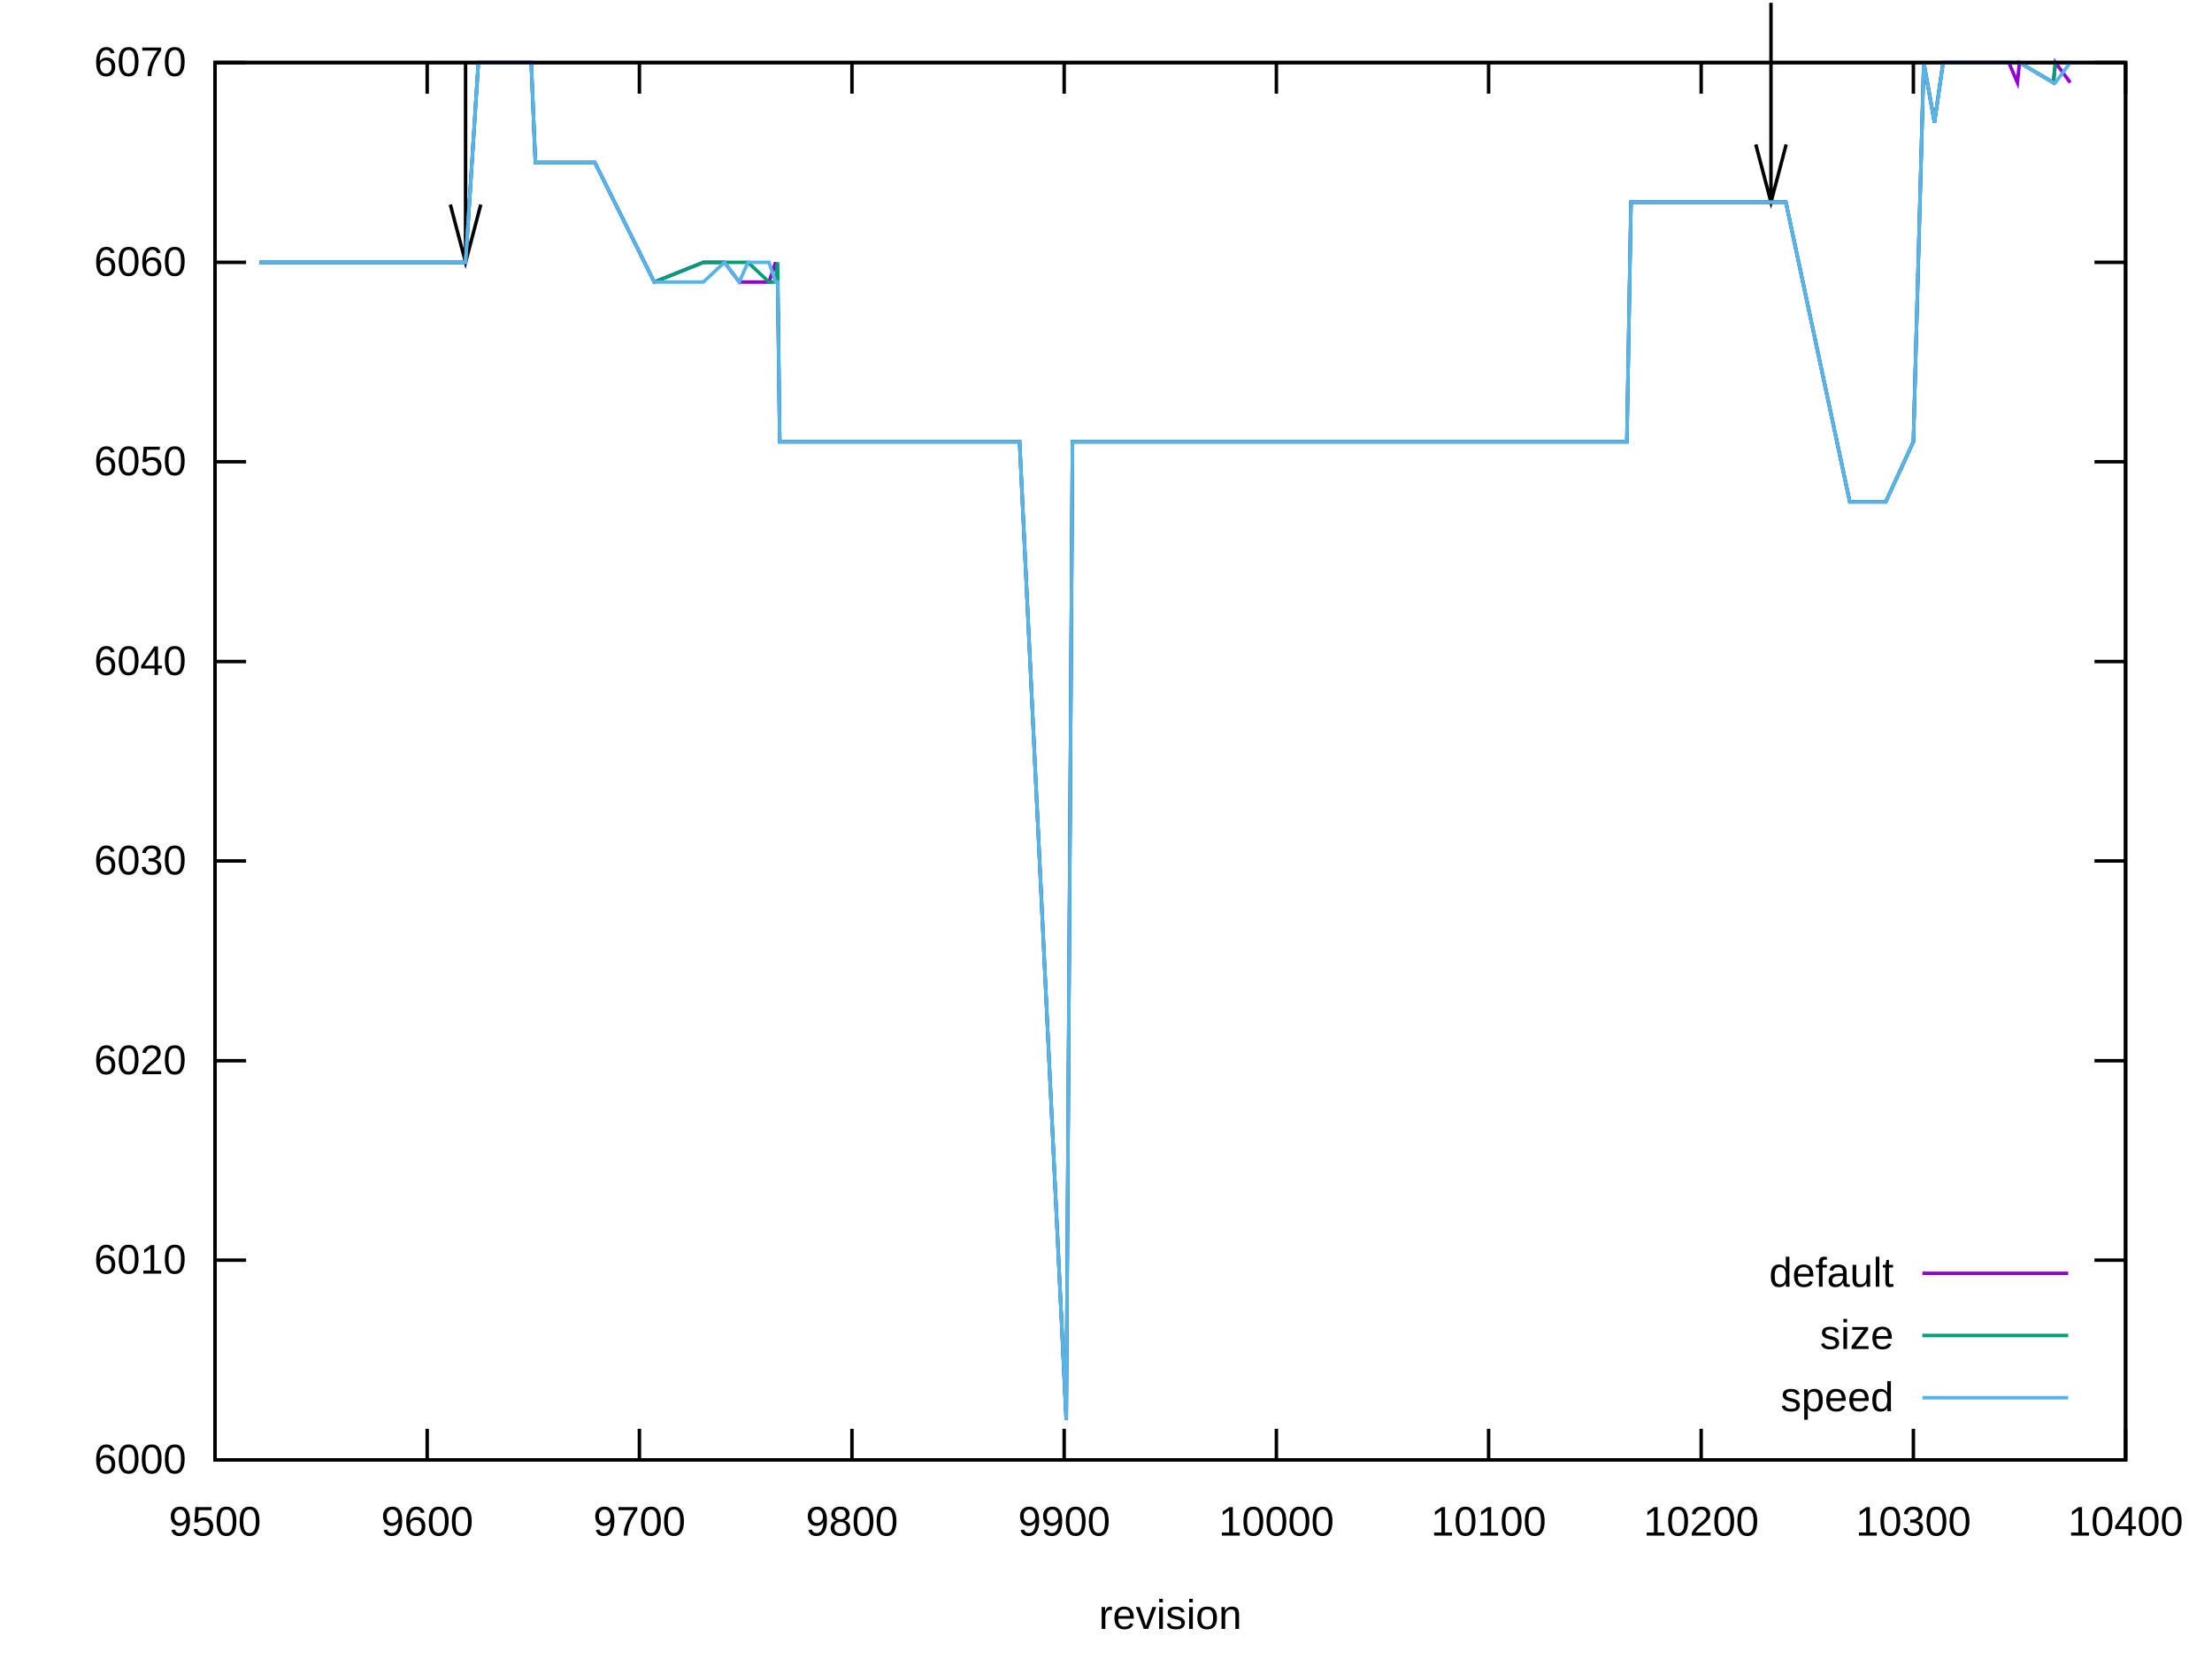
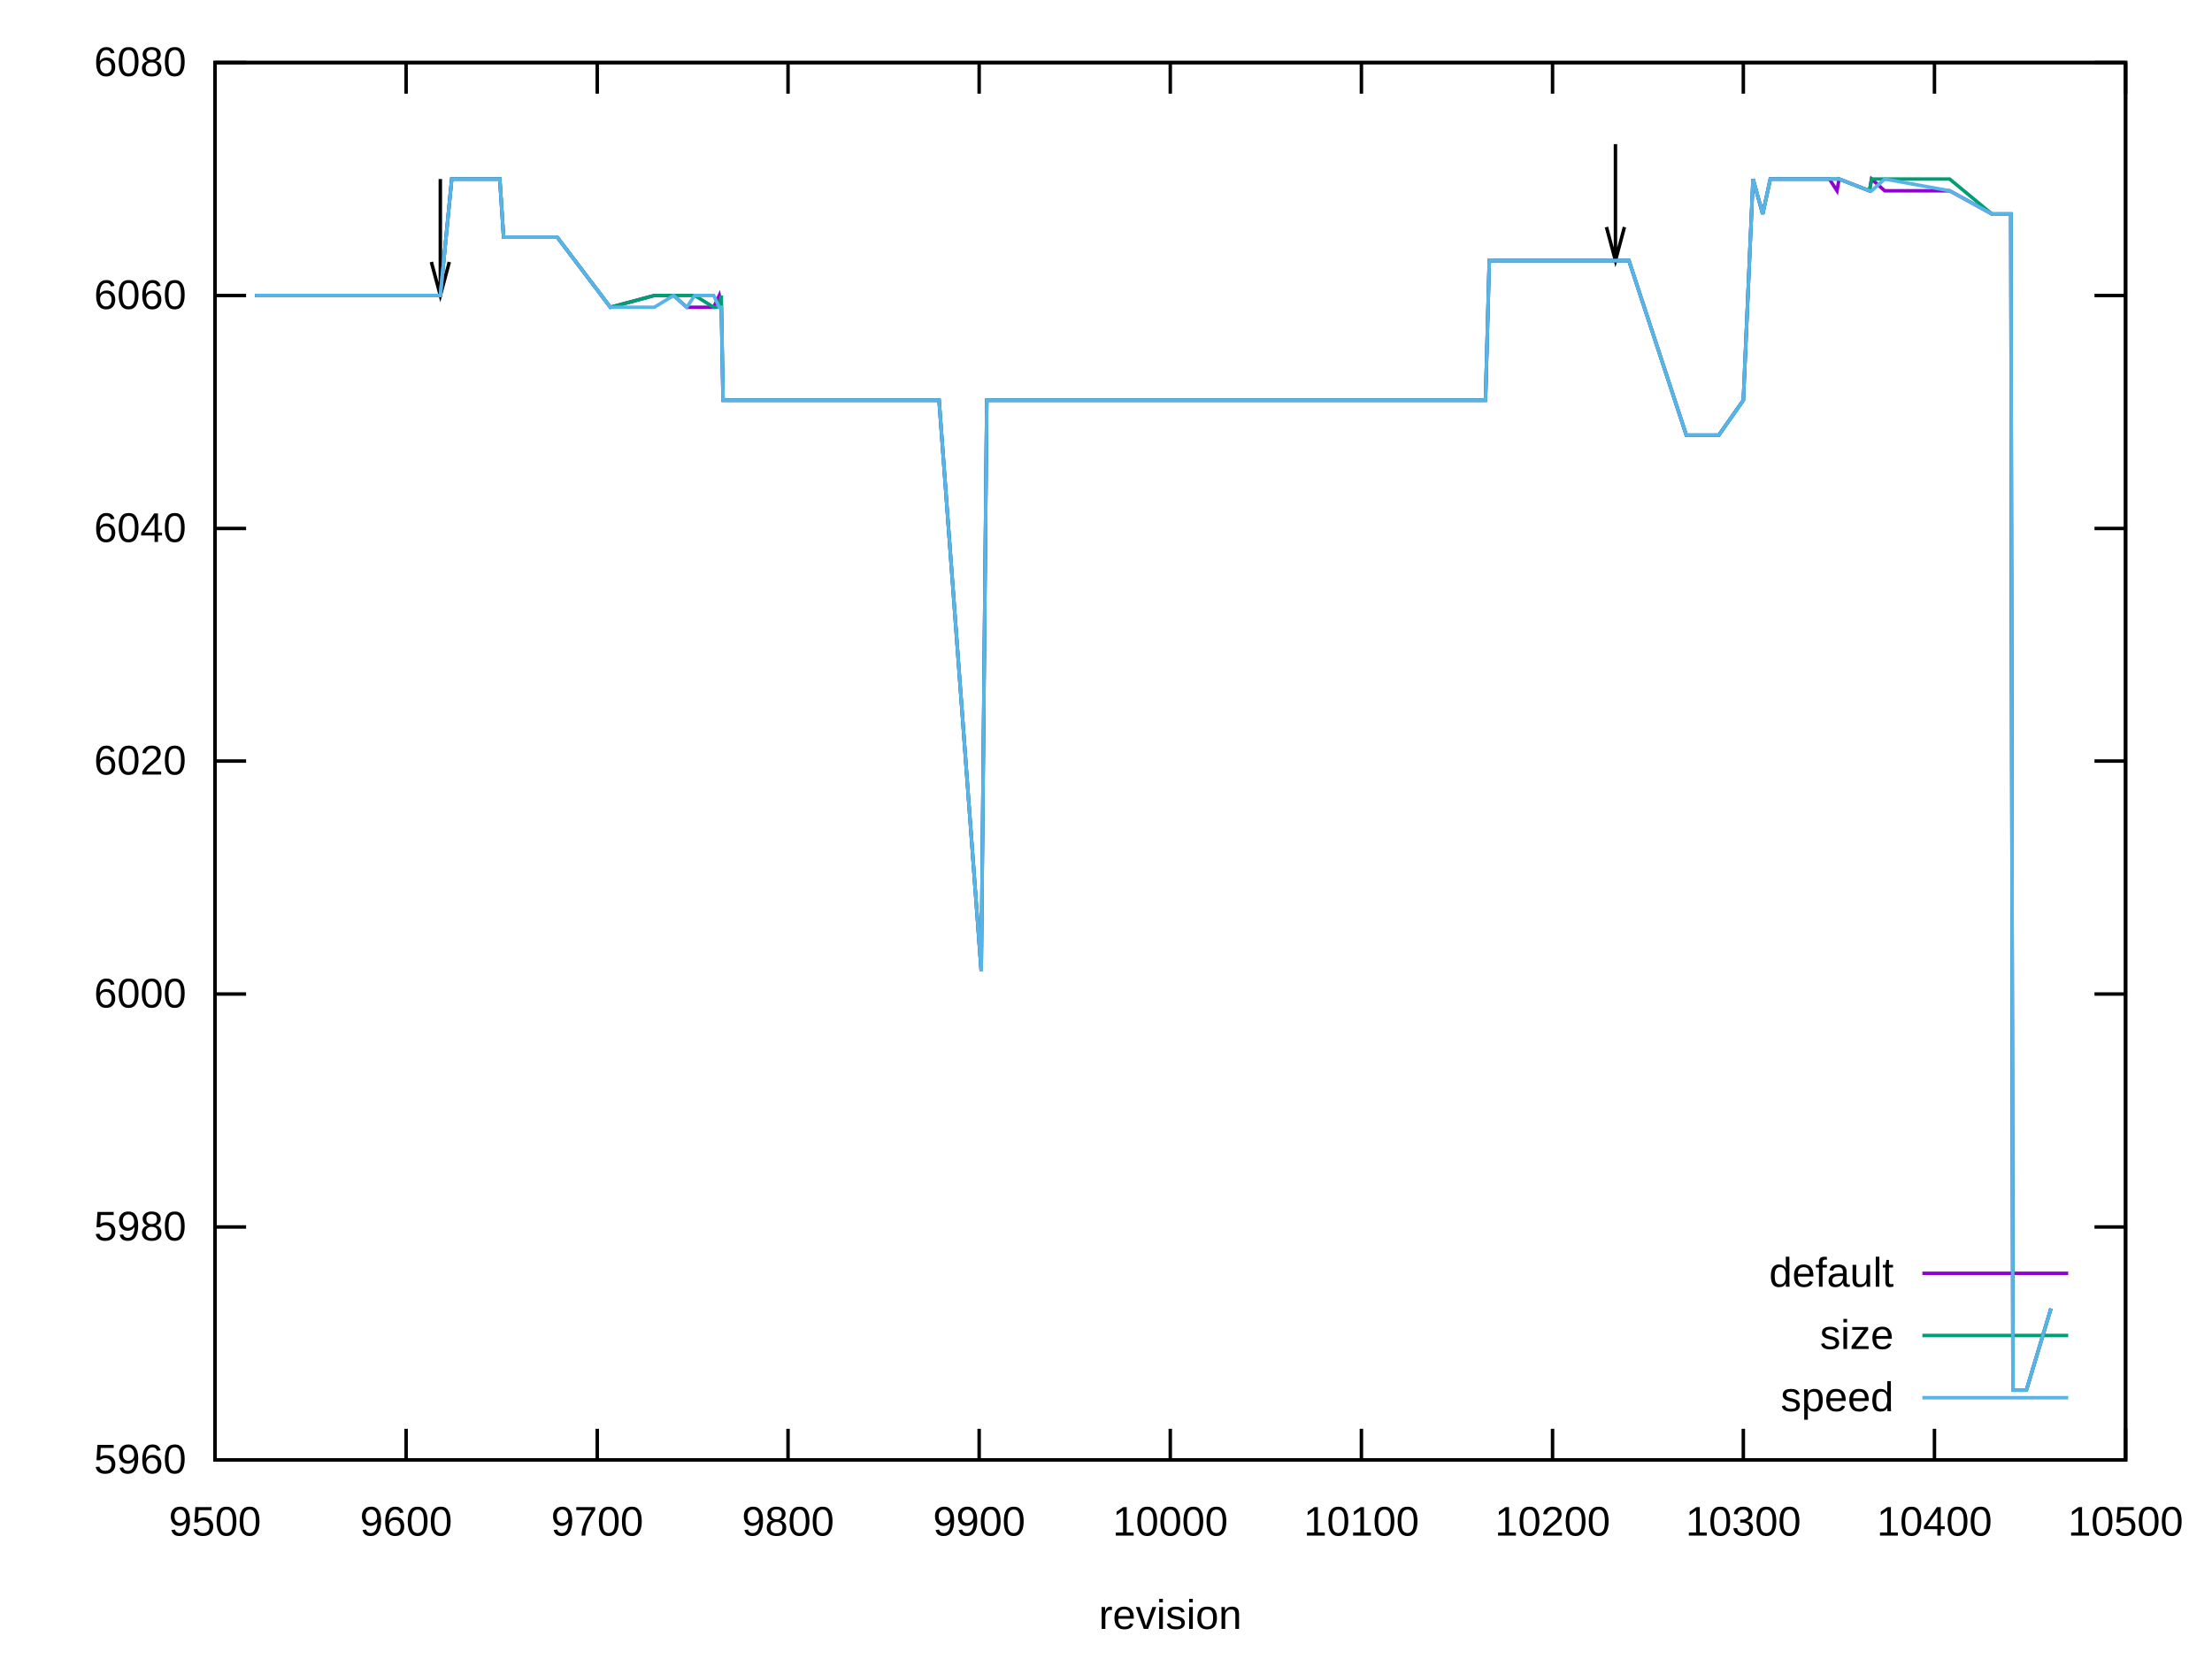
<svg xmlns="http://www.w3.org/2000/svg" xmlns:xlink="http://www.w3.org/1999/xlink" width="640" height="480" viewBox="0 0 640 480">
  <g id="gnuplot_canvas">
    <rect x="0" y="0" width="640" height="480" fill="none" />
    <defs>
      <circle id="gpDot" r="0.5" stroke-width="0.5" />
      <path id="gpPt0" stroke-width="0.222" stroke="currentColor" d="M-1,0 h2 M0,-1 v2" />
      <path id="gpPt1" stroke-width="0.222" stroke="currentColor" d="M-1,-1 L1,1 M1,-1 L-1,1" />
      <path id="gpPt2" stroke-width="0.222" stroke="currentColor" d="M-1,0 L1,0 M0,-1 L0,1 M-1,-1 L1,1 M-1,1 L1,-1" />
      <rect id="gpPt3" stroke-width="0.222" stroke="currentColor" x="-1" y="-1" width="2" height="2" />
      <rect id="gpPt4" stroke-width="0.222" stroke="currentColor" fill="currentColor" x="-1" y="-1" width="2" height="2" />
      <circle id="gpPt5" stroke-width="0.222" stroke="currentColor" cx="0" cy="0" r="1" />
      <use xlink:href="#gpPt5" id="gpPt6" fill="currentColor" stroke="none" />
      <path id="gpPt7" stroke-width="0.222" stroke="currentColor" d="M0,-1.33 L-1.33,0.67 L1.33,0.67 z" />
      <use xlink:href="#gpPt7" id="gpPt8" fill="currentColor" stroke="none" />
      <use xlink:href="#gpPt7" id="gpPt9" stroke="currentColor" transform="rotate(180)" />
      <use xlink:href="#gpPt9" id="gpPt10" fill="currentColor" stroke="none" />
      <use xlink:href="#gpPt3" id="gpPt11" stroke="currentColor" transform="rotate(45)" />
      <use xlink:href="#gpPt11" id="gpPt12" fill="currentColor" stroke="none" />
      <path id="gpPt13" stroke-width="0.222" stroke="currentColor" d="M0,1.330 L1.265,0.411 L0.782,-1.067 L-0.782,-1.076 L-1.265,0.411 z" />
      <use xlink:href="#gpPt13" id="gpPt14" fill="currentColor" stroke="none" />
      <filter id="textbox" filterUnits="objectBoundingBox" x="0" y="0" height="1" width="1">
        <feFlood flood-color="white" flood-opacity="1" result="bgnd" />
        <feComposite in="SourceGraphic" in2="bgnd" operator="atop" />
      </filter>
      <filter id="greybox" filterUnits="objectBoundingBox" x="0" y="0" height="1" width="1">
        <feFlood flood-color="lightgrey" flood-opacity="1" result="grey" />
        <feComposite in="SourceGraphic" in2="grey" operator="atop" />
      </filter>
    </defs>
    <g fill="none" color="white" stroke="currentColor" stroke-width="1.00" stroke-linecap="butt" stroke-linejoin="miter">
</g>
    <g fill="none" color="black" stroke="currentColor" stroke-width="1.00" stroke-linecap="butt" stroke-linejoin="miter">
      <path stroke="black" d="M62.2,422.4 L71.2,422.4 M615.0,422.4 L606.0,422.4  " />
      <g transform="translate(53.9,426.3)" stroke="none" fill="black" font-family="Arial" font-size="12.00" text-anchor="end">
        <text>
+           <tspan font-family="Arial"> 5960</tspan>
+         </text>
+       </g>
+     </g>
+     <g fill="none" color="black" stroke="currentColor" stroke-width="1.00" stroke-linecap="butt" stroke-linejoin="miter">
+       <path stroke="black" d="M62.2,355.0 L71.2,355.0 M615.0,355.0 L606.0,355.0  " />
+       <g transform="translate(53.9,358.9)" stroke="none" fill="black" font-family="Arial" font-size="12.00" text-anchor="end">
+         <text>
+           <tspan font-family="Arial"> 5980</tspan>
+         </text>
+       </g>
+     </g>
+     <g fill="none" color="black" stroke="currentColor" stroke-width="1.00" stroke-linecap="butt" stroke-linejoin="miter">
+       <path stroke="black" d="M62.2,287.6 L71.2,287.6 M615.0,287.6 L606.0,287.6  " />
+       <g transform="translate(53.9,291.5)" stroke="none" fill="black" font-family="Arial" font-size="12.00" text-anchor="end">
+         <text>
          <tspan font-family="Arial"> 6000</tspan>
        </text>
      </g>
    </g>
    <g fill="none" color="black" stroke="currentColor" stroke-width="1.00" stroke-linecap="butt" stroke-linejoin="miter">
-       <path stroke="black" d="M62.2,364.6 L71.2,364.6 M615.0,364.6 L606.0,364.6  " />
-       <g transform="translate(53.9,368.5)" stroke="none" fill="black" font-family="Arial" font-size="12.00" text-anchor="end">
-         <text>
-           <tspan font-family="Arial"> 6010</tspan>
-         </text>
-       </g>
-     </g>
-     <g fill="none" color="black" stroke="currentColor" stroke-width="1.00" stroke-linecap="butt" stroke-linejoin="miter">
-       <path stroke="black" d="M62.2,306.9 L71.2,306.9 M615.0,306.9 L606.0,306.9  " />
-       <g transform="translate(53.9,310.8)" stroke="none" fill="black" font-family="Arial" font-size="12.00" text-anchor="end">
+       <path stroke="black" d="M62.2,220.2 L71.2,220.2 M615.0,220.2 L606.0,220.2  " />
+       <g transform="translate(53.9,224.1)" stroke="none" fill="black" font-family="Arial" font-size="12.00" text-anchor="end">
        <text>
          <tspan font-family="Arial"> 6020</tspan>
        </text>
      </g>
    </g>
    <g fill="none" color="black" stroke="currentColor" stroke-width="1.00" stroke-linecap="butt" stroke-linejoin="miter">
-       <path stroke="black" d="M62.2,249.1 L71.2,249.1 M615.0,249.1 L606.0,249.1  " />
-       <g transform="translate(53.9,253.0)" stroke="none" fill="black" font-family="Arial" font-size="12.00" text-anchor="end">
-         <text>
-           <tspan font-family="Arial"> 6030</tspan>
-         </text>
-       </g>
-     </g>
-     <g fill="none" color="black" stroke="currentColor" stroke-width="1.00" stroke-linecap="butt" stroke-linejoin="miter">
-       <path stroke="black" d="M62.2,191.4 L71.2,191.4 M615.0,191.4 L606.0,191.4  " />
-       <g transform="translate(53.9,195.3)" stroke="none" fill="black" font-family="Arial" font-size="12.00" text-anchor="end">
+       <path stroke="black" d="M62.2,152.9 L71.2,152.9 M615.0,152.9 L606.0,152.9  " />
+       <g transform="translate(53.9,156.8)" stroke="none" fill="black" font-family="Arial" font-size="12.00" text-anchor="end">
        <text>
          <tspan font-family="Arial"> 6040</tspan>
        </text>
      </g>
    </g>
    <g fill="none" color="black" stroke="currentColor" stroke-width="1.00" stroke-linecap="butt" stroke-linejoin="miter">
-       <path stroke="black" d="M62.2,133.6 L71.2,133.6 M615.0,133.6 L606.0,133.6  " />
-       <g transform="translate(53.9,137.5)" stroke="none" fill="black" font-family="Arial" font-size="12.00" text-anchor="end">
-         <text>
-           <tspan font-family="Arial"> 6050</tspan>
-         </text>
-       </g>
-     </g>
-     <g fill="none" color="black" stroke="currentColor" stroke-width="1.00" stroke-linecap="butt" stroke-linejoin="miter">
-       <path stroke="black" d="M62.2,75.9 L71.2,75.9 M615.0,75.9 L606.0,75.9  " />
-       <g transform="translate(53.9,79.8)" stroke="none" fill="black" font-family="Arial" font-size="12.00" text-anchor="end">
+       <path stroke="black" d="M62.2,85.5 L71.2,85.5 M615.0,85.5 L606.0,85.5  " />
+       <g transform="translate(53.9,89.4)" stroke="none" fill="black" font-family="Arial" font-size="12.00" text-anchor="end">
        <text>
          <tspan font-family="Arial"> 6060</tspan>
        </text>
      </g>
    </g>
    <g fill="none" color="black" stroke="currentColor" stroke-width="1.00" stroke-linecap="butt" stroke-linejoin="miter">
      <path stroke="black" d="M62.2,18.1 L71.2,18.1 M615.0,18.1 L606.0,18.1  " />
      <g transform="translate(53.9,22.0)" stroke="none" fill="black" font-family="Arial" font-size="12.00" text-anchor="end">
        <text>
-           <tspan font-family="Arial"> 6070</tspan>
+           <tspan font-family="Arial"> 6080</tspan>
        </text>
      </g>
    </g>
    <g fill="none" color="black" stroke="currentColor" stroke-width="1.00" stroke-linecap="butt" stroke-linejoin="miter">
      <path stroke="black" d="M62.2,422.4 L62.2,413.4 M62.2,18.1 L62.2,27.1  " />
      <g transform="translate(62.2,444.3)" stroke="none" fill="black" font-family="Arial" font-size="12.00" text-anchor="middle">
        <text>
          <tspan font-family="Arial"> 9500</tspan>
        </text>
      </g>
    </g>
    <g fill="none" color="black" stroke="currentColor" stroke-width="1.00" stroke-linecap="butt" stroke-linejoin="miter">
-       <path stroke="black" d="M123.6,422.4 L123.6,413.4 M123.6,18.1 L123.6,27.1  " />
-       <g transform="translate(123.6,444.3)" stroke="none" fill="black" font-family="Arial" font-size="12.00" text-anchor="middle">
+       <path stroke="black" d="M117.5,422.4 L117.5,413.4 M117.5,18.1 L117.5,27.1  " />
+       <g transform="translate(117.5,444.3)" stroke="none" fill="black" font-family="Arial" font-size="12.00" text-anchor="middle">
        <text>
          <tspan font-family="Arial"> 9600</tspan>
        </text>
      </g>
    </g>
    <g fill="none" color="black" stroke="currentColor" stroke-width="1.00" stroke-linecap="butt" stroke-linejoin="miter">
-       <path stroke="black" d="M185.0,422.4 L185.0,413.4 M185.0,18.1 L185.0,27.1  " />
-       <g transform="translate(185.0,444.3)" stroke="none" fill="black" font-family="Arial" font-size="12.00" text-anchor="middle">
+       <path stroke="black" d="M172.8,422.4 L172.8,413.4 M172.8,18.1 L172.8,27.1  " />
+       <g transform="translate(172.8,444.3)" stroke="none" fill="black" font-family="Arial" font-size="12.00" text-anchor="middle">
        <text>
          <tspan font-family="Arial"> 9700</tspan>
        </text>
      </g>
    </g>
    <g fill="none" color="black" stroke="currentColor" stroke-width="1.00" stroke-linecap="butt" stroke-linejoin="miter">
-       <path stroke="black" d="M246.5,422.4 L246.5,413.4 M246.5,18.1 L246.5,27.1  " />
-       <g transform="translate(246.5,444.3)" stroke="none" fill="black" font-family="Arial" font-size="12.00" text-anchor="middle">
+       <path stroke="black" d="M228.0,422.4 L228.0,413.4 M228.0,18.1 L228.0,27.1  " />
+       <g transform="translate(228.0,444.3)" stroke="none" fill="black" font-family="Arial" font-size="12.00" text-anchor="middle">
        <text>
          <tspan font-family="Arial"> 9800</tspan>
        </text>
      </g>
    </g>
    <g fill="none" color="black" stroke="currentColor" stroke-width="1.00" stroke-linecap="butt" stroke-linejoin="miter">
-       <path stroke="black" d="M307.9,422.4 L307.9,413.4 M307.9,18.1 L307.9,27.1  " />
-       <g transform="translate(307.9,444.3)" stroke="none" fill="black" font-family="Arial" font-size="12.00" text-anchor="middle">
+       <path stroke="black" d="M283.3,422.4 L283.3,413.4 M283.3,18.1 L283.3,27.1  " />
+       <g transform="translate(283.3,444.3)" stroke="none" fill="black" font-family="Arial" font-size="12.00" text-anchor="middle">
        <text>
          <tspan font-family="Arial"> 9900</tspan>
        </text>
      </g>
    </g>
    <g fill="none" color="black" stroke="currentColor" stroke-width="1.00" stroke-linecap="butt" stroke-linejoin="miter">
-       <path stroke="black" d="M369.3,422.4 L369.3,413.4 M369.3,18.1 L369.3,27.1  " />
-       <g transform="translate(369.3,444.3)" stroke="none" fill="black" font-family="Arial" font-size="12.00" text-anchor="middle">
+       <path stroke="black" d="M338.6,422.4 L338.6,413.4 M338.6,18.1 L338.6,27.1  " />
+       <g transform="translate(338.6,444.3)" stroke="none" fill="black" font-family="Arial" font-size="12.00" text-anchor="middle">
        <text>
          <tspan font-family="Arial"> 10000</tspan>
        </text>
      </g>
    </g>
    <g fill="none" color="black" stroke="currentColor" stroke-width="1.00" stroke-linecap="butt" stroke-linejoin="miter">
-       <path stroke="black" d="M430.7,422.4 L430.7,413.4 M430.7,18.1 L430.7,27.1  " />
-       <g transform="translate(430.7,444.3)" stroke="none" fill="black" font-family="Arial" font-size="12.00" text-anchor="middle">
+       <path stroke="black" d="M393.9,422.4 L393.9,413.4 M393.9,18.1 L393.9,27.1  " />
+       <g transform="translate(393.9,444.3)" stroke="none" fill="black" font-family="Arial" font-size="12.00" text-anchor="middle">
        <text>
          <tspan font-family="Arial"> 10100</tspan>
        </text>
      </g>
    </g>
    <g fill="none" color="black" stroke="currentColor" stroke-width="1.00" stroke-linecap="butt" stroke-linejoin="miter">
-       <path stroke="black" d="M492.2,422.4 L492.2,413.4 M492.2,18.1 L492.2,27.1  " />
-       <g transform="translate(492.2,444.3)" stroke="none" fill="black" font-family="Arial" font-size="12.00" text-anchor="middle">
+       <path stroke="black" d="M449.2,422.4 L449.2,413.4 M449.2,18.1 L449.2,27.1  " />
+       <g transform="translate(449.2,444.3)" stroke="none" fill="black" font-family="Arial" font-size="12.00" text-anchor="middle">
        <text>
          <tspan font-family="Arial"> 10200</tspan>
        </text>
      </g>
    </g>
    <g fill="none" color="black" stroke="currentColor" stroke-width="1.00" stroke-linecap="butt" stroke-linejoin="miter">
-       <path stroke="black" d="M553.6,422.4 L553.6,413.4 M553.6,18.1 L553.6,27.1  " />
-       <g transform="translate(553.6,444.3)" stroke="none" fill="black" font-family="Arial" font-size="12.00" text-anchor="middle">
+       <path stroke="black" d="M504.4,422.4 L504.4,413.4 M504.4,18.1 L504.4,27.1  " />
+       <g transform="translate(504.4,444.3)" stroke="none" fill="black" font-family="Arial" font-size="12.00" text-anchor="middle">
        <text>
          <tspan font-family="Arial"> 10300</tspan>
+         </text>
+       </g>
+     </g>
+     <g fill="none" color="black" stroke="currentColor" stroke-width="1.00" stroke-linecap="butt" stroke-linejoin="miter">
+       <path stroke="black" d="M559.7,422.4 L559.7,413.4 M559.7,18.1 L559.7,27.1  " />
+       <g transform="translate(559.7,444.3)" stroke="none" fill="black" font-family="Arial" font-size="12.00" text-anchor="middle">
+         <text>
+           <tspan font-family="Arial"> 10400</tspan>
        </text>
      </g>
    </g>
    <g fill="none" color="black" stroke="currentColor" stroke-width="1.00" stroke-linecap="butt" stroke-linejoin="miter">
      <path stroke="black" d="M615.0,422.4 L615.0,413.4 M615.0,18.1 L615.0,27.1  " />
      <g transform="translate(615.0,444.3)" stroke="none" fill="black" font-family="Arial" font-size="12.00" text-anchor="middle">
        <text>
-           <tspan font-family="Arial"> 10400</tspan>
+           <tspan font-family="Arial"> 10500</tspan>
        </text>
      </g>
    </g>
    <g fill="none" color="black" stroke="currentColor" stroke-width="1.00" stroke-linecap="butt" stroke-linejoin="miter">
</g>
    <g fill="none" color="black" stroke="currentColor" stroke-width="1.00" stroke-linecap="butt" stroke-linejoin="miter">
      <path stroke="black" d="M62.2,18.1 L62.2,422.4 L615.0,422.4 L615.0,18.1 L62.2,18.1 Z  " />
-       <path stroke="black" d="M130.3,59.2 L134.7,75.9 L139.1,59.2 M134.7,18.1 L134.7,75.9 M508.0,41.8 L512.4,58.5 L516.8,41.8   M512.4,0.8 L512.4,58.5  " />
+       <path stroke="black" d="M124.8,75.8 L127.4,85.5 L130.0,75.8 M127.4,51.8 L127.4,85.5 M464.8,65.7 L467.4,75.4 L470.0,65.7   M467.4,41.7 L467.4,75.4  " />
    </g>
    <g fill="none" color="black" stroke="currentColor" stroke-width="1.00" stroke-linecap="butt" stroke-linejoin="miter">
      <g transform="translate(338.6,471.3)" stroke="none" fill="black" font-family="Arial" font-size="12.00" text-anchor="middle">
        <text>
          <tspan font-family="Arial">revision</tspan>
        </text>
      </g>
    </g>
    <g fill="none" color="black" stroke="currentColor" stroke-width="1.00" stroke-linecap="butt" stroke-linejoin="miter">
</g>
    <g id="gnuplot_plot_1">
      <g fill="none" color="black" stroke="currentColor" stroke-width="1.00" stroke-linecap="butt" stroke-linejoin="miter">
        <g transform="translate(547.9,372.3)" stroke="none" fill="black" font-family="Arial" font-size="12.00" text-anchor="end">
          <text>
            <tspan font-family="Arial">default</tspan>
          </text>
        </g>
      </g>
      <g fill="none" color="black" stroke="currentColor" stroke-width="1.00" stroke-linecap="butt" stroke-linejoin="miter">
-         <path stroke="rgb(148,   0, 211)" d="M556.2,368.4 L598.4,368.4 M75.1,75.9 L86.8,75.9 L92.9,75.9 L104.0,75.9 L112.0,75.9 L116.9,75.9   L121.2,75.9 L124.2,75.9 L124.9,75.9 L125.5,75.9 L126.1,75.9 L134.7,75.9 L138.4,18.1 L143.3,18.1   L145.1,18.1 L145.7,18.1 L146.3,18.1 L147.0,18.1 L148.2,18.1 L151.3,18.1 L151.9,18.1 L153.7,18.1   L154.9,47.0 L156.2,47.0 L156.8,47.0 L159.9,47.0 L161.7,47.0 L162.9,47.0 L163.5,47.0 L164.2,47.0   L172.1,47.0 L189.3,81.6 L203.5,75.9 L209.6,75.9 L213.9,81.6 L216.4,81.6 L222.5,81.6 L224.4,75.9   L225.0,81.6 L225.6,127.8 L226.2,127.8 L229.9,127.8 L236.6,127.8 L240.3,127.8 L240.9,127.8 L242.2,127.8   L244.6,127.8 L248.3,127.8 L250.8,127.8 L251.4,127.8 L255.7,127.8 L257.5,127.8 L258.1,127.8 L258.8,127.8   L264.9,127.8 L266.1,127.8 L268.6,127.8 L295.0,127.8 L308.5,410.8 L310.3,127.8 L311.0,127.8 L319.6,127.8   L323.9,127.8 L325.1,127.8 L325.7,127.8 L326.3,127.8 L327.5,127.8 L328.8,127.8 L331.8,127.8 L333.1,127.8   L336.1,127.8 L338.0,127.8 L340.4,127.8 L341.7,127.8 L342.3,127.8 L345.4,127.8 L346.0,127.8 L347.2,127.8   L347.8,127.8 L350.3,127.8 L354.6,127.8 L359.5,127.8 L365.6,127.8 L367.5,127.8 L369.3,127.8 L379.8,127.8   L398.8,127.8 L404.9,127.8 L411.7,127.8 L413.5,127.8 L416.6,127.8 L418.4,127.8 L435.6,127.8 L445.5,127.8   L459.6,127.8 L469.4,127.8 L470.7,127.8 L471.9,58.5 L476.2,58.5 L480.5,58.5 L481.1,58.5 L482.9,58.5   L487.2,58.5 L497.7,58.5 L498.9,58.5 L512.4,58.5 L514.9,58.5 L516.7,58.5 L535.2,145.2 L540.7,145.2   L541.3,145.2 L542.5,145.2 L545.6,145.2 L553.6,127.8 L556.6,18.1 L559.7,35.4 L562.2,18.1 L578.1,18.1   L581.2,18.1 L583.7,23.9 L584.3,18.1 L594.1,23.9 L594.7,18.1 L599.0,23.9  " />
+         <path stroke="rgb(148,   0, 211)" d="M556.2,368.4 L598.4,368.4 M73.8,85.5 L84.3,85.5 L89.8,85.5 L99.8,85.5 L107.0,85.5 L111.4,85.5   L115.3,85.5 L118.0,85.5 L118.6,85.5 L119.1,85.5 L119.7,85.5 L127.4,85.5 L130.7,51.8 L135.2,51.8   L136.8,51.8 L137.4,51.8 L137.9,51.8 L138.5,51.8 L139.6,51.8 L142.4,51.8 L142.9,51.8 L144.6,51.8   L145.7,68.6 L146.8,68.6 L147.3,68.6 L150.1,68.6 L151.8,68.6 L152.9,68.6 L153.4,68.6 L154.0,68.6   L161.2,68.6 L176.6,88.9 L189.3,85.5 L194.9,85.5 L198.7,88.9 L201.0,88.9 L206.5,88.9 L208.1,85.5   L208.7,88.9 L209.2,115.8 L209.8,115.8 L213.1,115.8 L219.2,115.8 L222.5,115.8 L223.1,115.8 L224.2,115.8   L226.4,115.8 L229.7,115.8 L231.9,115.8 L232.5,115.8 L236.3,115.8 L238.0,115.8 L238.5,115.8 L239.1,115.8   L244.6,115.8 L245.7,115.8 L247.9,115.8 L271.7,115.8 L283.9,280.9 L285.5,115.8 L286.1,115.8 L293.8,115.8   L297.7,115.8 L298.8,115.8 L299.4,115.8 L299.9,115.8 L301.0,115.8 L302.1,115.8 L304.9,115.8 L306.0,115.8   L308.7,115.8 L310.4,115.8 L312.6,115.8 L313.7,115.8 L314.3,115.8 L317.0,115.8 L317.6,115.8 L318.7,115.8   L319.3,115.8 L321.5,115.8 L325.3,115.8 L329.8,115.8 L335.3,115.8 L336.9,115.8 L338.6,115.8 L348.0,115.8   L365.1,115.8 L370.7,115.8 L376.7,115.8 L378.4,115.8 L381.2,115.8 L382.8,115.8 L398.3,115.8 L407.1,115.8   L419.9,115.8 L428.7,115.8 L429.8,115.8 L430.9,75.4 L434.8,75.4 L438.7,75.4 L439.2,75.4 L440.9,75.4   L444.7,75.4 L454.1,75.4 L455.2,75.4 L467.4,75.4 L469.6,75.4 L471.3,75.4 L487.9,125.9 L492.8,125.9   L493.4,125.9 L494.5,125.9 L497.3,125.9 L504.4,115.8 L507.2,51.8 L510.0,61.9 L512.2,51.8 L526.6,51.8   L529.3,51.8 L531.5,55.2 L532.1,51.8 L540.9,55.2 L541.5,51.8 L545.3,55.2 L564.1,55.2 L576.3,61.9   L580.2,61.9 L581.3,61.9 L581.8,61.9 L582.4,402.2 L582.9,402.2 L586.3,402.2 L593.4,378.6  " />
      </g>
    </g>
    <g id="gnuplot_plot_2">
      <g fill="none" color="black" stroke="currentColor" stroke-width="1.00" stroke-linecap="butt" stroke-linejoin="miter">
        <g transform="translate(547.9,390.3)" stroke="none" fill="black" font-family="Arial" font-size="12.00" text-anchor="end">
          <text>
            <tspan font-family="Arial">size</tspan>
          </text>
        </g>
      </g>
      <g fill="none" color="black" stroke="currentColor" stroke-width="1.00" stroke-linecap="butt" stroke-linejoin="miter">
-         <path stroke="rgb(  0, 158, 115)" d="M556.2,386.4 L598.4,386.4 M75.1,75.9 L86.8,75.9 L92.9,75.9 L104.0,75.9 L112.0,75.9 L116.9,75.9   L121.2,75.9 L124.2,75.9 L124.9,75.9 L125.5,75.9 L126.1,75.9 L134.7,75.9 L138.4,18.1 L143.3,18.1   L145.1,18.1 L145.7,18.1 L146.3,18.1 L147.0,18.1 L148.2,18.1 L151.3,18.1 L151.9,18.1 L153.7,18.1   L154.9,47.0 L156.2,47.0 L156.8,47.0 L159.9,47.0 L161.7,47.0 L162.9,47.0 L163.5,47.0 L164.2,47.0   L172.1,47.0 L189.3,81.6 L203.5,75.9 L209.6,75.9 L213.9,75.9 L216.4,75.9 L222.5,81.6 L224.4,81.6   L225.0,75.9 L225.6,127.8 L226.2,127.8 L229.9,127.8 L236.6,127.8 L240.3,127.8 L240.9,127.8 L242.2,127.8   L244.6,127.8 L248.3,127.8 L250.8,127.8 L251.4,127.8 L255.7,127.8 L257.5,127.8 L258.1,127.8 L258.8,127.8   L264.9,127.8 L266.1,127.8 L268.6,127.8 L295.0,127.8 L308.5,410.8 L310.3,127.8 L311.0,127.8 L319.6,127.8   L323.9,127.8 L325.1,127.8 L325.7,127.8 L326.3,127.8 L327.5,127.8 L328.8,127.8 L331.8,127.8 L333.1,127.8   L336.1,127.8 L338.0,127.8 L340.4,127.8 L341.7,127.8 L342.3,127.8 L345.4,127.8 L346.0,127.8 L347.2,127.8   L347.8,127.8 L350.3,127.8 L354.6,127.8 L359.5,127.8 L365.6,127.8 L367.5,127.8 L369.3,127.8 L379.8,127.8   L398.8,127.8 L404.9,127.8 L411.7,127.8 L413.5,127.8 L416.6,127.8 L418.4,127.8 L435.6,127.8 L445.5,127.8   L459.6,127.8 L469.4,127.8 L470.7,127.8 L471.9,58.5 L476.2,58.5 L480.5,58.5 L481.1,58.5 L482.9,58.5   L487.2,58.5 L497.7,58.5 L498.9,58.5 L512.4,58.5 L514.9,58.5 L516.7,58.5 L535.2,145.2 L540.7,145.2   L541.3,145.2 L542.5,145.2 L545.6,145.2 L553.6,127.8 L556.6,18.1 L559.7,35.4 L562.2,18.1 L578.1,18.1   L581.2,18.1 L583.7,18.1 L584.3,18.1 L594.1,23.9 L594.7,18.1 L599.0,18.1  " />
+         <path stroke="rgb(  0, 158, 115)" d="M556.2,386.4 L598.4,386.4 M73.8,85.5 L84.3,85.5 L89.8,85.5 L99.8,85.5 L107.0,85.5 L111.4,85.5   L115.3,85.5 L118.0,85.5 L118.6,85.5 L119.1,85.5 L119.7,85.5 L127.4,85.5 L130.7,51.8 L135.2,51.8   L136.8,51.8 L137.4,51.8 L137.9,51.8 L138.5,51.8 L139.6,51.8 L142.4,51.8 L142.9,51.8 L144.6,51.8   L145.7,68.6 L146.8,68.6 L147.3,68.6 L150.1,68.6 L151.8,68.6 L152.9,68.6 L153.4,68.6 L154.0,68.6   L161.2,68.6 L176.6,88.9 L189.3,85.5 L194.9,85.5 L198.7,85.5 L201.0,85.5 L206.5,88.9 L208.1,88.9   L208.7,85.5 L209.2,115.8 L209.8,115.8 L213.1,115.8 L219.2,115.8 L222.5,115.8 L223.1,115.8 L224.2,115.8   L226.4,115.8 L229.7,115.8 L231.9,115.8 L232.5,115.8 L236.3,115.8 L238.0,115.8 L238.5,115.8 L239.1,115.8   L244.6,115.8 L245.7,115.8 L247.9,115.8 L271.7,115.8 L283.9,280.9 L285.5,115.8 L286.1,115.8 L293.8,115.8   L297.7,115.8 L298.8,115.8 L299.4,115.8 L299.9,115.8 L301.0,115.8 L302.1,115.8 L304.9,115.8 L306.0,115.8   L308.7,115.8 L310.4,115.8 L312.6,115.8 L313.7,115.8 L314.3,115.8 L317.0,115.8 L317.6,115.8 L318.7,115.8   L319.3,115.8 L321.5,115.8 L325.3,115.8 L329.8,115.8 L335.3,115.8 L336.9,115.8 L338.6,115.8 L348.0,115.8   L365.1,115.8 L370.7,115.8 L376.7,115.8 L378.4,115.8 L381.2,115.8 L382.8,115.8 L398.3,115.8 L407.1,115.8   L419.9,115.8 L428.7,115.8 L429.8,115.8 L430.9,75.4 L434.8,75.4 L438.7,75.4 L439.2,75.4 L440.9,75.4   L444.7,75.4 L454.1,75.4 L455.2,75.4 L467.4,75.4 L469.6,75.4 L471.3,75.4 L487.9,125.9 L492.8,125.9   L493.4,125.9 L494.5,125.9 L497.3,125.9 L504.4,115.8 L507.2,51.8 L510.0,61.9 L512.2,51.8 L526.6,51.8   L529.3,51.8 L531.5,51.8 L532.1,51.8 L540.9,55.2 L541.5,51.8 L545.3,51.8 L564.1,51.8 L576.3,61.9   L580.2,61.9 L581.3,61.9 L581.8,61.9 L582.4,402.2 L582.9,402.2 L586.3,402.2 L593.4,378.6  " />
      </g>
    </g>
    <g id="gnuplot_plot_3">
      <g fill="none" color="black" stroke="currentColor" stroke-width="1.00" stroke-linecap="butt" stroke-linejoin="miter">
        <g transform="translate(547.9,408.3)" stroke="none" fill="black" font-family="Arial" font-size="12.00" text-anchor="end">
          <text>
            <tspan font-family="Arial">speed</tspan>
          </text>
        </g>
      </g>
      <g fill="none" color="black" stroke="currentColor" stroke-width="1.00" stroke-linecap="butt" stroke-linejoin="miter">
-         <path stroke="rgb( 86, 180, 233)" d="M556.2,404.4 L598.4,404.4 M75.1,75.9 L86.8,75.9 L92.9,75.9 L104.0,75.9 L112.0,75.9 L116.9,75.9   L121.2,75.9 L124.2,75.9 L124.9,75.9 L125.5,75.9 L126.1,75.9 L134.7,75.9 L138.4,18.1 L143.3,18.1   L145.1,18.1 L145.7,18.1 L146.3,18.1 L147.0,18.1 L148.2,18.1 L151.3,18.1 L151.9,18.1 L153.7,18.1   L154.9,47.0 L156.2,47.0 L156.8,47.0 L159.9,47.0 L161.7,47.0 L162.9,47.0 L163.5,47.0 L164.2,47.0   L172.1,47.0 L189.3,81.6 L203.5,81.6 L209.6,75.9 L213.9,81.6 L216.4,75.9 L222.5,75.9 L224.4,81.6   L225.0,81.6 L225.6,127.8 L226.2,127.8 L229.9,127.8 L236.6,127.8 L240.3,127.8 L240.9,127.8 L242.2,127.8   L244.6,127.8 L248.3,127.8 L250.8,127.8 L251.4,127.8 L255.7,127.8 L257.5,127.8 L258.1,127.8 L258.8,127.8   L264.9,127.8 L266.1,127.8 L268.6,127.8 L295.0,127.8 L308.5,410.8 L310.3,127.8 L311.0,127.8 L319.6,127.8   L323.9,127.8 L325.1,127.8 L325.7,127.8 L326.3,127.8 L327.5,127.8 L328.8,127.8 L331.8,127.8 L333.1,127.8   L336.1,127.8 L338.0,127.8 L340.4,127.8 L341.7,127.8 L342.3,127.8 L345.4,127.8 L346.0,127.8 L347.2,127.8   L347.8,127.8 L350.3,127.8 L354.6,127.8 L359.5,127.8 L365.6,127.8 L367.5,127.8 L369.3,127.8 L379.8,127.8   L398.8,127.8 L404.9,127.8 L411.7,127.8 L413.5,127.8 L416.6,127.8 L418.4,127.8 L435.6,127.8 L445.5,127.8   L459.6,127.8 L469.4,127.8 L470.7,127.8 L471.9,58.5 L476.2,58.5 L480.5,58.5 L481.1,58.5 L482.9,58.5   L487.2,58.5 L497.7,58.5 L498.9,58.5 L512.4,58.5 L514.9,58.5 L516.7,58.5 L535.2,145.2 L540.7,145.2   L541.3,145.2 L542.5,145.2 L545.6,145.2 L553.6,127.8 L556.6,18.1 L559.7,35.4 L562.2,18.1 L578.1,18.1   L581.2,18.1 L583.7,18.1 L584.3,18.1 L594.1,23.9 L594.7,23.9 L599.0,18.1  " />
+         <path stroke="rgb( 86, 180, 233)" d="M556.2,404.4 L598.4,404.4 M73.8,85.5 L84.3,85.5 L89.8,85.5 L99.8,85.5 L107.0,85.5 L111.4,85.5   L115.3,85.5 L118.0,85.5 L118.6,85.5 L119.1,85.5 L119.7,85.5 L127.4,85.5 L130.7,51.8 L135.2,51.8   L136.8,51.8 L137.4,51.8 L137.9,51.8 L138.5,51.8 L139.6,51.8 L142.4,51.8 L142.9,51.8 L144.6,51.8   L145.7,68.6 L146.8,68.6 L147.3,68.6 L150.1,68.6 L151.8,68.6 L152.9,68.6 L153.4,68.6 L154.0,68.6   L161.2,68.6 L176.6,88.9 L189.3,88.9 L194.9,85.5 L198.7,88.9 L201.0,85.5 L206.5,85.5 L208.1,88.9   L208.7,88.9 L209.2,115.8 L209.8,115.8 L213.1,115.8 L219.2,115.8 L222.5,115.8 L223.1,115.8 L224.2,115.8   L226.4,115.8 L229.7,115.8 L231.9,115.8 L232.5,115.8 L236.3,115.8 L238.0,115.8 L238.5,115.8 L239.1,115.8   L244.6,115.8 L245.7,115.8 L247.9,115.8 L271.7,115.8 L283.9,280.9 L285.5,115.8 L286.1,115.8 L293.8,115.8   L297.7,115.8 L298.8,115.8 L299.4,115.8 L299.9,115.8 L301.0,115.8 L302.1,115.8 L304.9,115.8 L306.0,115.8   L308.7,115.8 L310.4,115.8 L312.6,115.8 L313.7,115.8 L314.3,115.8 L317.0,115.8 L317.6,115.8 L318.7,115.8   L319.3,115.8 L321.5,115.8 L325.3,115.8 L329.8,115.8 L335.3,115.8 L336.9,115.8 L338.6,115.8 L348.0,115.8   L365.1,115.8 L370.7,115.8 L376.7,115.8 L378.4,115.8 L381.2,115.8 L382.8,115.8 L398.3,115.8 L407.1,115.8   L419.9,115.8 L428.7,115.8 L429.8,115.8 L430.9,75.4 L434.8,75.4 L438.7,75.4 L439.2,75.4 L440.9,75.4   L444.7,75.4 L454.1,75.4 L455.2,75.4 L467.4,75.4 L469.6,75.4 L471.3,75.4 L487.9,125.9 L492.8,125.9   L493.4,125.9 L494.5,125.9 L497.3,125.9 L504.4,115.8 L507.2,51.8 L510.0,61.9 L512.2,51.8 L526.6,51.8   L529.3,51.8 L531.5,51.8 L532.1,51.8 L540.9,55.2 L541.5,55.2 L545.3,51.8 L564.1,55.2 L576.3,61.9   L580.2,61.9 L581.3,61.9 L581.8,61.9 L582.4,402.2 L582.9,402.2 L586.3,402.2 L593.4,378.6  " />
      </g>
    </g>
    <g fill="none" color="white" stroke="rgb( 86, 180, 233)" stroke-width="2.00" stroke-linecap="butt" stroke-linejoin="miter">
</g>
    <g fill="none" color="black" stroke="currentColor" stroke-width="2.00" stroke-linecap="butt" stroke-linejoin="miter">
</g>
    <g fill="none" color="black" stroke="black" stroke-width="1.00" stroke-linecap="butt" stroke-linejoin="miter">
</g>
    <g fill="none" color="black" stroke="currentColor" stroke-width="1.00" stroke-linecap="butt" stroke-linejoin="miter">
      <path stroke="black" d="M62.2,18.1 L62.2,422.4 L615.0,422.4 L615.0,18.1 L62.2,18.1 Z  " />
    </g>
    <g fill="none" color="black" stroke="currentColor" stroke-width="1.00" stroke-linecap="butt" stroke-linejoin="miter">
</g>
  </g>
</svg>
